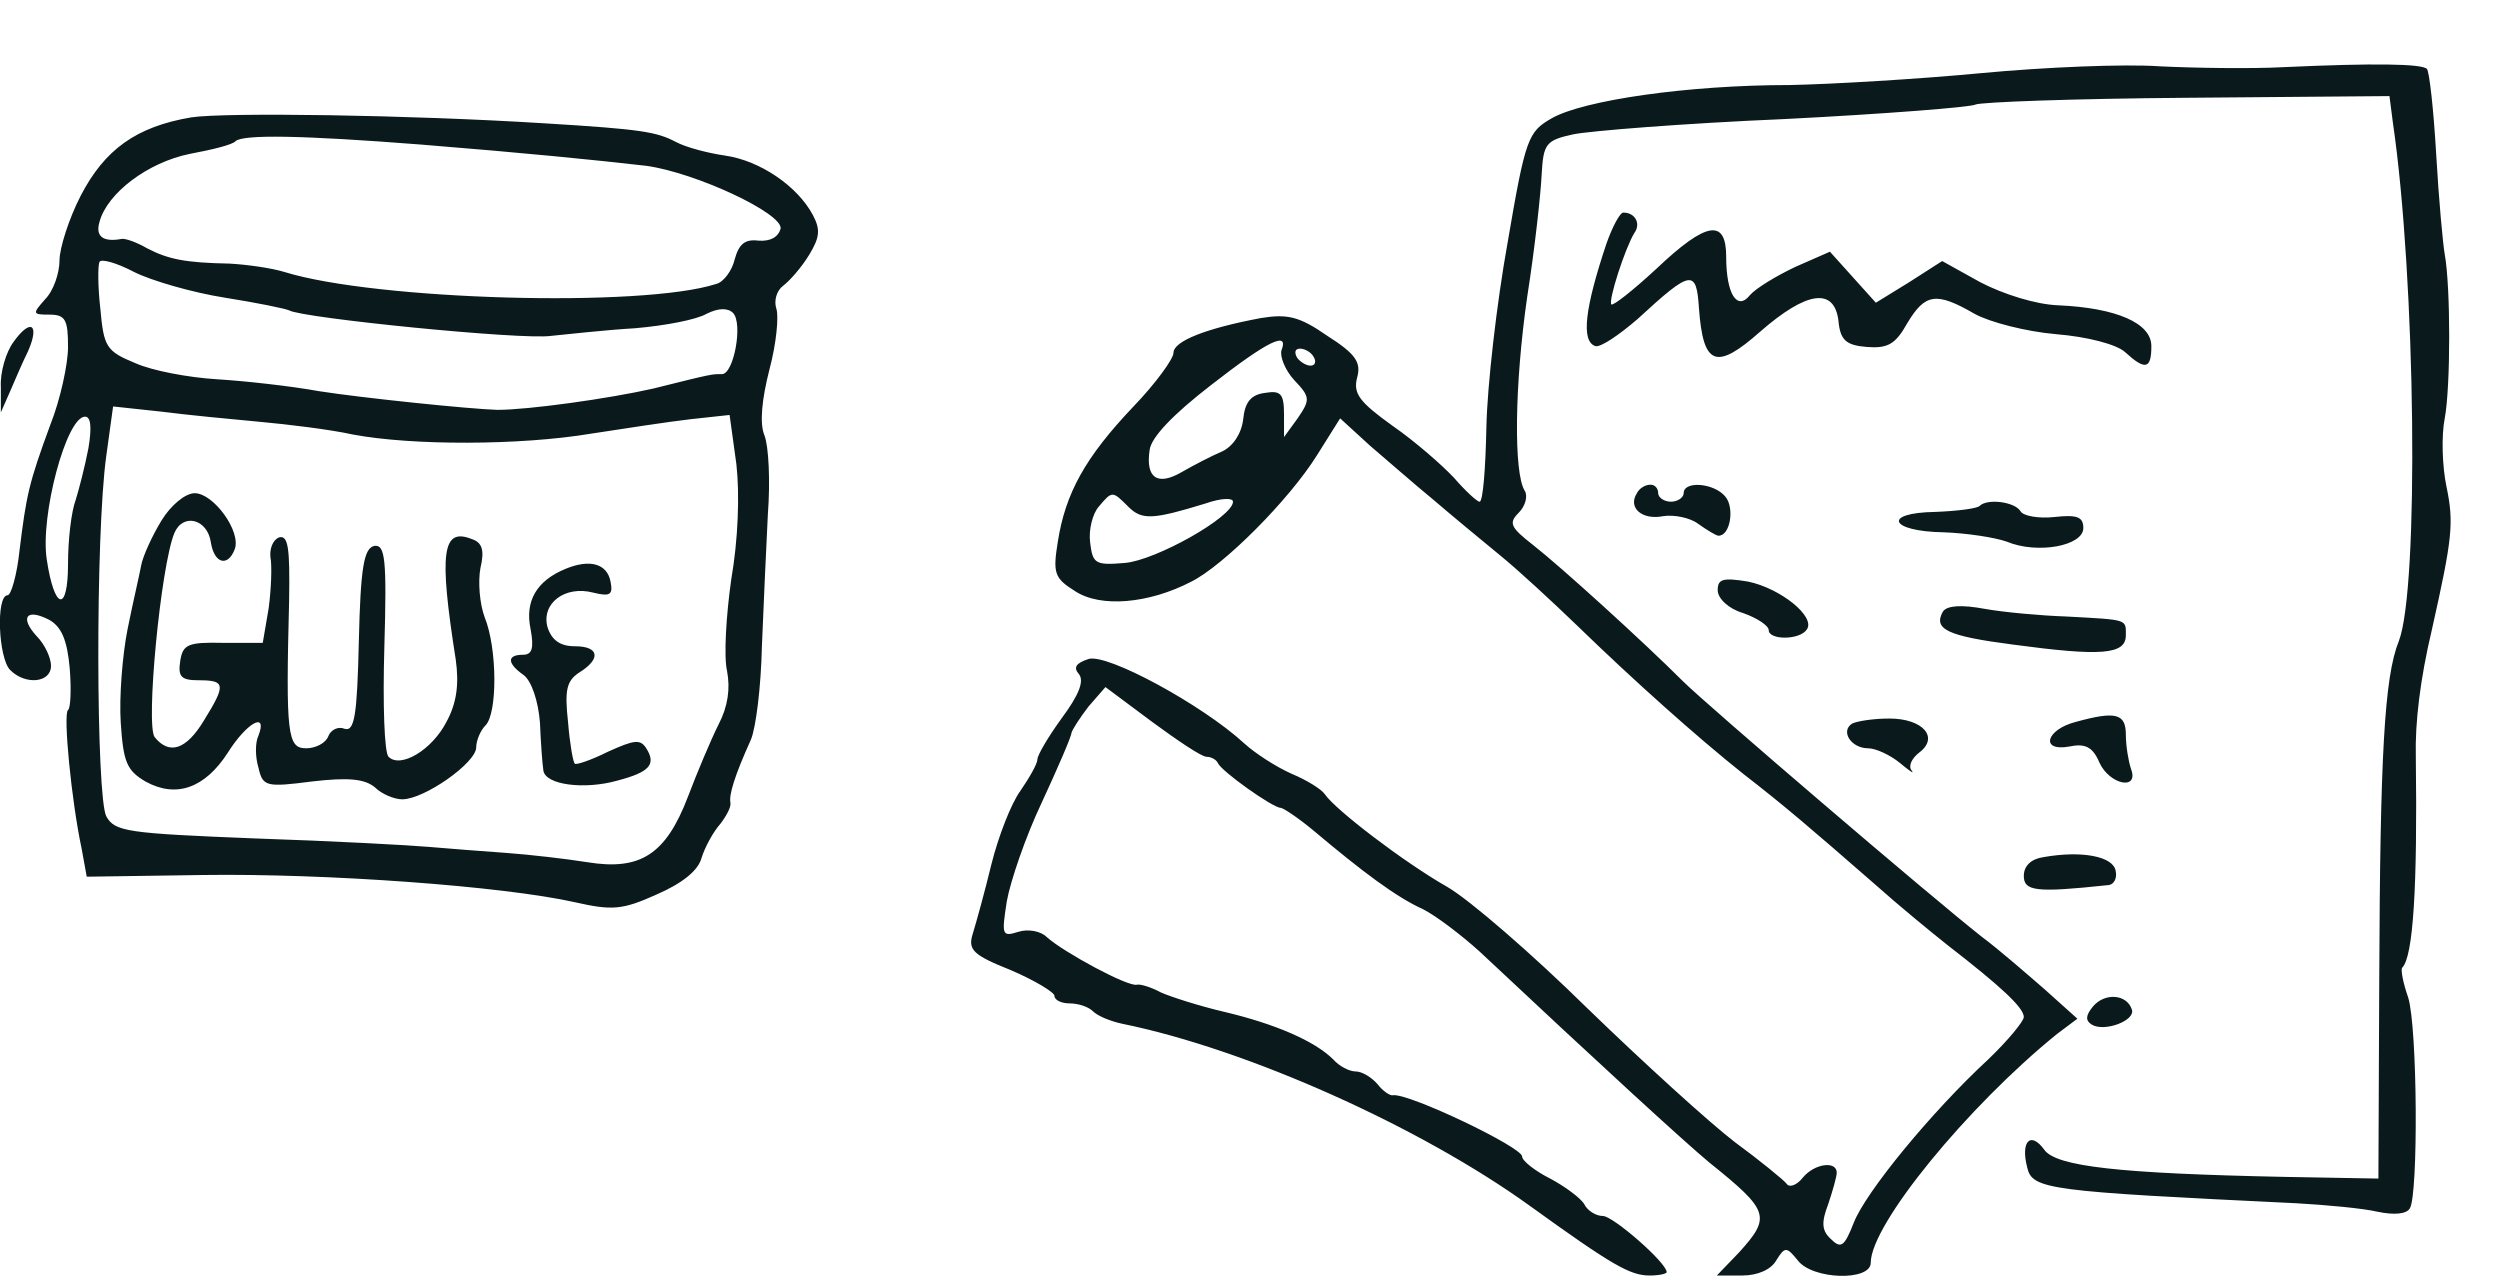
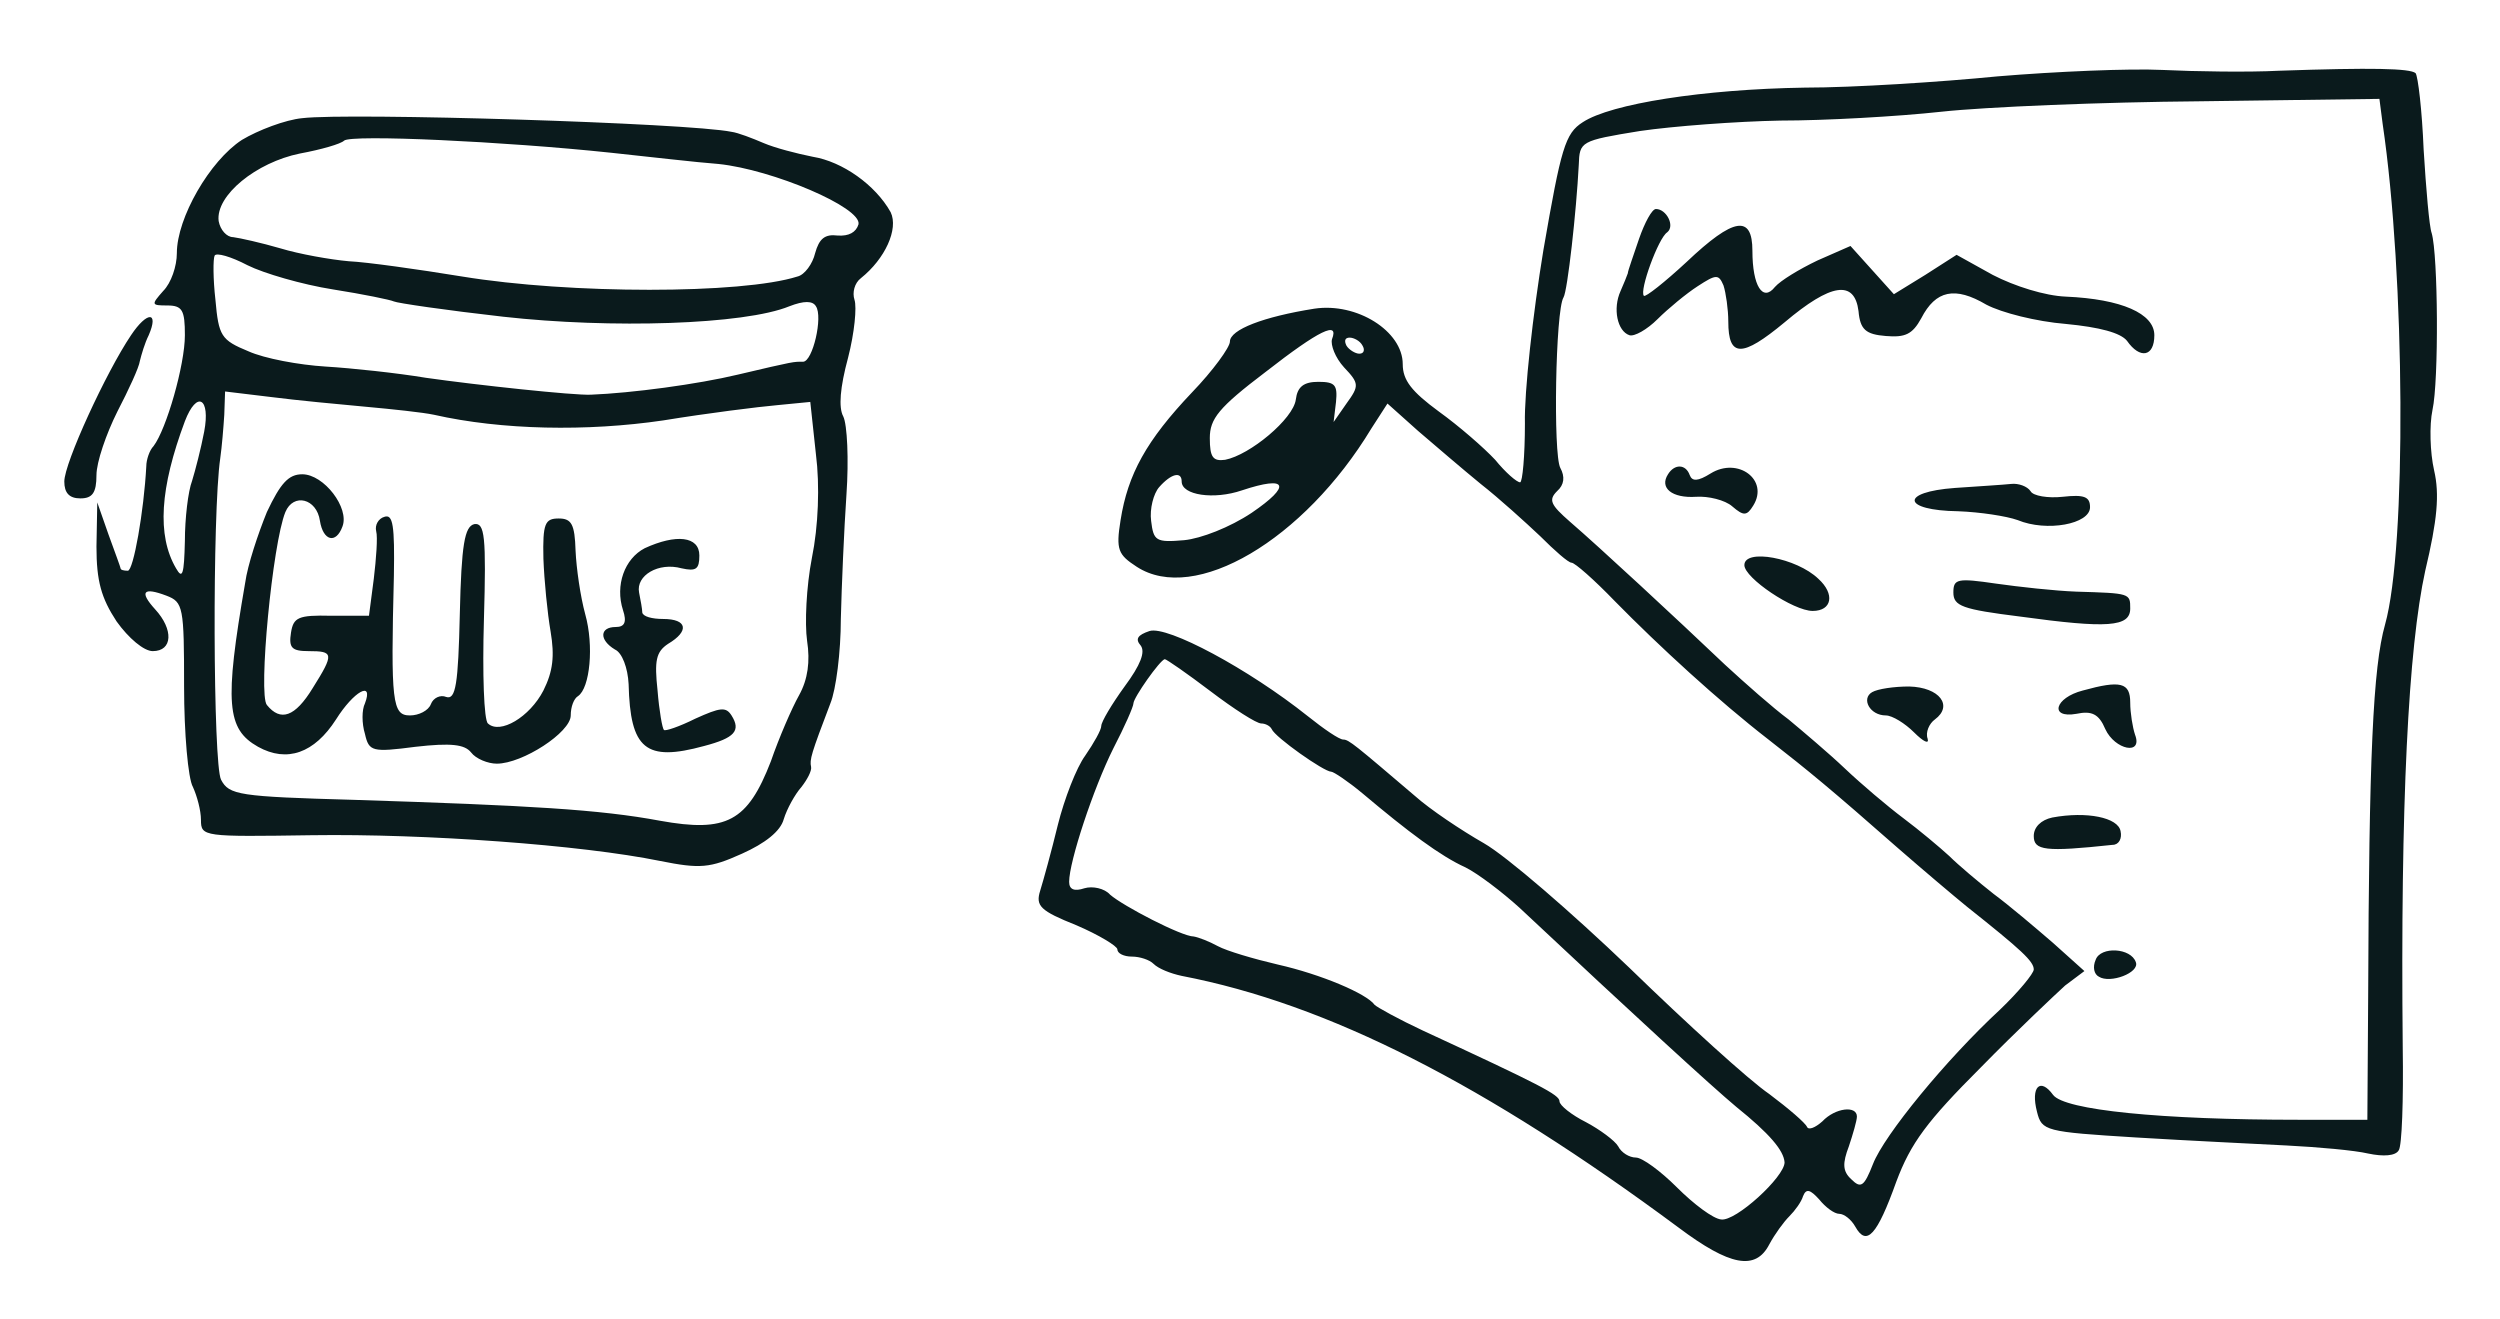
- <svg xmlns="http://www.w3.org/2000/svg" version="1.0" viewBox="0 0 294 150" preserveAspectRatio="xMidYMid meet">
-   <g transform="translate(0,150) scale(0.1,-0.1)" fill="#0a1a1c" stroke="none">
-     <path d="M2330 1414 c-74 -7 -175 -13 -225 -14 -121 0 -243 -18 -280 -39 -28 -16 -31 -23 -52 -146 -13 -72 -24 -169 -25 -217 -1 -49 -4 -88 -8 -88 -3 0 -17 13 -30 28 -14 15 -46 43 -72 61 -39 28 -47 38 -42 57 5 18 -2 28 -35 49 -33 23 -47 26 -78 21 -64 -12 -103 -27 -103 -41 0 -7 -21 -36 -47 -63 -57 -60 -80 -102 -89 -159 -6 -37 -4 -43 20 -58 30 -20 87 -15 137 11 38 19 115 96 148 149 l27 43 35 -32 c20 -17 53 -46 75 -64 21 -18 56 -47 78 -65 21 -17 62 -55 90 -82 68 -66 142 -132 196 -175 49 -38 77 -62 155 -130 28 -25 67 -57 86 -72 62 -48 89 -73 89 -84 0 -5 -19 -28 -42 -50 -67 -62 -144 -156 -158 -192 -11 -28 -15 -31 -27 -19 -11 10 -11 20 -3 41 5 15 10 32 10 37 0 14 -26 11 -40 -6 -7 -9 -16 -12 -19 -7 -3 4 -31 27 -61 49 -30 23 -108 94 -173 157 -65 64 -139 128 -165 143 -51 29 -132 91 -144 109 -4 6 -22 17 -39 24 -18 8 -43 24 -56 36 -49 45 -161 106 -183 99 -15 -5 -18 -10 -11 -18 6 -8 0 -24 -20 -51 -16 -22 -29 -44 -29 -49 0 -5 -9 -21 -20 -37 -11 -15 -26 -54 -34 -86 -8 -33 -18 -69 -22 -82 -6 -19 0 -25 45 -43 28 -12 51 -26 51 -30 0 -5 8 -9 18 -9 10 0 22 -4 27 -9 6 -6 21 -12 35 -15 147 -30 350 -121 479 -214 97 -70 118 -82 141 -82 11 0 20 2 20 4 0 11 -63 66 -75 66 -8 0 -18 6 -22 14 -4 7 -23 21 -40 30 -18 9 -33 21 -33 26 0 11 -134 75 -152 72 -3 -1 -12 5 -18 13 -7 8 -18 15 -26 15 -7 0 -19 6 -26 14 -22 22 -69 42 -128 56 -30 7 -64 18 -75 23 -11 6 -24 10 -28 9 -10 -3 -86 38 -106 56 -7 7 -22 10 -34 6 -19 -6 -19 -3 -13 36 4 23 22 76 41 116 19 41 35 78 35 82 1 4 10 18 20 31 l20 23 55 -41 c30 -22 58 -41 64 -41 5 0 11 -3 13 -7 4 -10 65 -53 74 -53 3 0 21 -12 39 -27 57 -48 97 -78 128 -92 16 -8 46 -31 67 -50 145 -136 240 -223 270 -248 71 -57 73 -64 35 -106 l-26 -27 30 0 c18 0 34 7 40 18 10 16 12 16 25 0 17 -23 86 -25 86 -3 0 45 114 184 219 269 l24 18 -39 35 c-22 19 -54 47 -73 61 -61 48 -325 274 -352 301 -46 46 -144 135 -176 160 -27 21 -29 26 -17 38 8 8 11 20 7 26 -13 21 -12 124 3 228 9 57 16 122 17 144 2 36 5 40 37 47 19 4 131 13 249 18 118 6 219 14 224 17 6 3 117 7 248 8 l239 2 4 -31 c27 -184 31 -548 7 -610 -17 -42 -22 -134 -23 -396 l-1 -236 -111 2 c-193 4 -268 12 -282 32 -16 22 -28 10 -20 -21 6 -26 25 -28 316 -42 36 -2 79 -6 96 -10 19 -4 34 -3 38 4 10 16 9 213 -2 248 -6 17 -9 33 -7 35 13 13 18 95 16 248 -1 40 5 91 19 150 24 107 26 125 17 168 -5 24 -6 60 -2 80 7 37 7 155 0 193 -2 11 -7 64 -10 117 -3 52 -8 98 -11 101 -6 6 -61 7 -169 2 -38 -2 -104 -1 -145 1 -41 3 -136 -1 -210 -8z m-823 -326 c-2 -7 4 -23 15 -35 19 -20 19 -23 4 -45 l-16 -22 0 27 c0 24 -4 28 -22 25 -17 -2 -24 -11 -26 -31 -2 -17 -12 -32 -25 -38 -12 -5 -33 -16 -47 -24 -29 -17 -43 -7 -38 26 2 15 28 42 72 76 68 53 92 64 83 41z m38 -8 c3 -5 2 -10 -4 -10 -5 0 -13 5 -16 10 -3 6 -2 10 4 10 5 0 13 -4 16 -10z m-218 -176 c16 -16 29 -15 91 4 17 6 32 7 32 2 0 -18 -91 -69 -127 -72 -35 -3 -38 -1 -41 24 -2 15 3 34 10 42 16 19 16 19 35 0z M225 1362 c-65 -11 -102 -38 -130 -92 -14 -27 -25 -62 -25 -76 0 -15 -7 -36 -17 -46 -15 -17 -15 -18 5 -18 19 0 22 -6 22 -38 0 -20 -9 -62 -21 -92 -25 -68 -28 -82 -36 -147 -3 -29 -10 -53 -14 -53 -14 0 -11 -74 3 -88 18 -18 48 -15 48 5 0 9 -7 25 -17 35 -20 22 -12 33 15 19 14 -8 21 -23 24 -57 2 -25 1 -47 -2 -49 -6 -4 4 -107 16 -163 l6 -33 137 2 c144 2 352 -13 437 -32 44 -10 56 -9 96 9 30 13 49 28 53 43 4 13 14 31 22 40 7 9 13 20 12 25 -2 9 5 32 24 74 6 14 12 63 13 110 2 47 5 117 7 155 3 39 1 80 -4 93 -6 14 -3 43 6 78 8 30 11 62 8 71 -3 9 0 21 8 27 8 6 22 22 31 37 12 20 13 29 4 46 -18 34 -62 64 -103 70 -21 3 -47 10 -58 16 -23 12 -40 15 -155 22 -160 10 -375 13 -415 7z m270 -32 c124 -10 204 -18 265 -25 58 -8 161 -56 158 -74 -3 -10 -12 -15 -26 -14 -16 2 -23 -4 -28 -22 -3 -13 -13 -27 -22 -29 -87 -28 -400 -19 -507 14 -16 5 -46 9 -65 10 -52 1 -72 5 -97 18 -12 7 -26 12 -30 11 -22 -4 -31 3 -26 20 9 34 57 70 106 80 27 5 51 11 54 15 9 8 77 7 218 -4z m-231 -180 c38 -6 72 -13 76 -15 15 -9 274 -35 308 -30 20 2 65 7 99 9 35 3 72 10 84 17 14 7 25 7 31 1 12 -12 1 -72 -13 -72 -12 0 -9 1 -81 -17 -53 -12 -147 -25 -183 -25 -33 1 -159 14 -210 22 -33 6 -87 12 -120 14 -33 2 -76 10 -96 19 -34 14 -37 19 -41 64 -3 26 -3 51 -1 55 2 4 20 -1 41 -12 20 -10 68 -24 106 -30z m41 -146 c33 -3 83 -9 110 -15 69 -13 196 -13 280 1 39 6 91 14 117 17 l46 5 8 -58 c4 -36 2 -89 -6 -135 -6 -42 -9 -91 -5 -108 4 -21 1 -42 -10 -63 -9 -18 -25 -56 -36 -85 -26 -68 -56 -87 -118 -77 -25 4 -68 9 -96 11 -27 2 -68 5 -90 7 -22 2 -114 7 -205 10 -151 6 -165 8 -175 26 -12 23 -13 331 0 424 l8 58 56 -6 c31 -4 83 -9 116 -12z m-201 -31 c-4 -21 -11 -48 -15 -61 -5 -13 -9 -46 -9 -75 0 -58 -16 -55 -25 5 -8 51 23 168 45 168 7 0 8 -13 4 -37z M190 888 c-11 -18 -22 -42 -24 -53 -2 -11 -10 -45 -16 -75 -6 -30 -10 -80 -8 -110 3 -46 7 -56 29 -69 36 -20 70 -8 97 34 22 35 47 49 36 20 -4 -8 -4 -25 0 -38 5 -22 9 -23 63 -16 43 5 62 3 74 -7 8 -8 23 -14 32 -14 26 0 87 43 87 61 0 8 5 20 11 26 14 14 14 90 -1 127 -6 16 -8 42 -5 58 5 21 2 30 -10 34 -35 14 -39 -15 -19 -142 4 -29 1 -51 -11 -73 -17 -33 -54 -55 -68 -41 -5 4 -7 62 -5 129 3 104 1 121 -12 119 -12 -3 -16 -25 -18 -112 -2 -87 -5 -107 -17 -103 -7 3 -16 -1 -19 -9 -3 -8 -15 -14 -26 -14 -22 0 -24 16 -20 174 1 62 -1 77 -12 74 -7 -3 -11 -13 -10 -23 2 -10 1 -37 -2 -60 l-7 -41 -47 0 c-41 1 -47 -2 -50 -21 -3 -19 1 -23 22 -23 31 0 32 -5 6 -47 -21 -35 -41 -41 -58 -20 -11 13 7 201 23 240 10 24 39 17 43 -11 4 -25 20 -29 28 -8 8 21 -25 66 -47 66 -11 0 -28 -14 -39 -32z M665 831 c-34 -14 -48 -38 -41 -71 4 -22 2 -30 -9 -30 -19 0 -19 -10 1 -24 9 -7 17 -30 19 -56 1 -25 3 -50 4 -56 2 -17 48 -23 87 -12 38 10 46 19 34 38 -7 11 -14 10 -45 -4 -20 -10 -38 -16 -39 -14 -2 1 -6 24 -8 49 -4 37 -2 48 13 58 26 16 24 31 -5 31 -17 0 -27 7 -32 22 -8 28 20 50 54 41 20 -5 23 -2 20 13 -4 21 -24 27 -53 15z M1889 1213 c-25 -75 -30 -114 -13 -120 6 -2 28 13 50 32 63 58 69 59 72 12 5 -67 20 -73 72 -27 55 48 87 52 92 13 2 -23 9 -29 33 -31 25 -2 34 3 48 28 21 35 34 37 79 11 18 -10 61 -21 96 -24 37 -3 71 -12 81 -21 24 -22 31 -20 31 7 0 27 -41 45 -110 48 -26 1 -64 13 -91 27 l-45 25 -39 -25 -39 -24 -27 30 -27 30 -41 -18 c-23 -11 -46 -25 -53 -33 -15 -19 -28 1 -28 45 0 45 -23 42 -82 -14 -27 -25 -51 -44 -53 -42 -4 4 16 66 27 84 8 11 1 24 -13 24 -4 0 -13 -17 -20 -37z M16 1098 c-9 -12 -16 -36 -15 -53 l0 -30 11 25 c6 14 15 35 21 47 14 32 3 39 -17 11z M1925 920 c-11 -17 6 -32 31 -27 13 2 32 -2 41 -9 10 -7 21 -14 24 -14 14 0 19 33 8 46 -13 16 -49 19 -49 4 0 -5 -7 -10 -15 -10 -8 0 -15 5 -15 10 0 6 -4 10 -9 10 -6 0 -13 -4 -16 -10z M2328 905 c-3 -3 -26 -6 -52 -7 -63 -1 -54 -23 10 -24 27 -1 60 -6 74 -11 36 -15 90 -5 90 16 0 13 -7 16 -34 13 -18 -2 -37 1 -40 7 -7 11 -39 15 -48 6z M2020 806 c0 -10 13 -22 30 -27 17 -6 30 -15 30 -20 0 -12 37 -12 45 1 10 15 -31 48 -69 56 -30 5 -36 3 -36 -10z M2285 781 c-12 -21 5 -29 82 -39 104 -14 133 -12 133 11 0 19 3 18 -70 22 -30 1 -74 5 -96 9 -27 5 -44 4 -49 -3z M2178 649 c-14 -9 -1 -29 19 -29 9 0 26 -8 37 -17 12 -10 18 -14 14 -9 -4 5 0 14 9 21 24 18 4 40 -35 40 -19 0 -38 -3 -44 -6z M2441 651 c-35 -9 -42 -35 -8 -29 19 4 28 0 36 -19 12 -26 47 -33 37 -7 -3 9 -6 27 -6 40 0 25 -12 28 -59 15z M2403 492 c-14 -2 -23 -10 -23 -22 0 -18 14 -20 98 -11 8 0 12 8 10 17 -3 17 -40 24 -85 16z M2461 316 c-8 -10 -9 -16 -1 -21 15 -9 52 5 47 18 -6 18 -32 20 -46 3z" />
+ <svg xmlns="http://www.w3.org/2000/svg" version="1.0" viewBox="0 0 311 164" preserveAspectRatio="xMidYMid meet">
+   <g transform="translate(0,164) scale(0.1,-0.1)" fill="#0a1a1c" stroke="none">
+     <path d="M2485 1545 c-71 -7 -179 -14 -240 -14 -126 -2 -241 -20 -276 -43 -22 -14 -27 -32 -49 -159 -13 -79 -24 -177 -23 -216 0 -40 -3 -73 -6 -73 -4 0 -18 12 -31 28 -14 15 -45 42 -70 60 -34 25 -45 39 -45 59 0 41 -57 77 -110 69 -63 -10 -105 -26 -105 -41 0 -7 -21 -36 -47 -63 -57 -60 -80 -102 -89 -159 -6 -37 -3 -43 20 -58 72 -47 208 33 292 172 l20 31 38 -34 c21 -18 56 -48 78 -66 23 -18 56 -48 74 -65 18 -18 35 -33 39 -33 4 0 28 -21 54 -48 55 -56 129 -124 191 -172 50 -39 78 -62 161 -135 31 -27 70 -60 86 -73 68 -54 83 -68 83 -78 0 -5 -19 -28 -42 -50 -67 -62 -144 -156 -158 -192 -11 -28 -15 -31 -27 -19 -11 10 -11 20 -3 41 5 15 10 32 10 37 0 14 -27 11 -43 -6 -9 -8 -17 -11 -19 -7 -2 5 -23 23 -47 41 -25 17 -103 88 -174 157 -72 69 -153 139 -181 155 -28 16 -67 42 -86 59 -74 63 -82 70 -89 70 -5 0 -24 13 -44 29 -74 59 -175 113 -197 106 -15 -5 -18 -10 -11 -18 6 -8 0 -24 -20 -51 -16 -22 -29 -44 -29 -49 0 -5 -9 -21 -20 -37 -11 -15 -26 -54 -34 -86 -8 -33 -18 -69 -22 -82 -6 -19 0 -25 45 -43 28 -12 51 -26 51 -30 0 -5 8 -9 18 -9 10 0 22 -4 27 -9 6 -6 21 -12 35 -15 182 -35 378 -135 618 -313 64 -48 96 -54 113 -21 7 13 18 28 25 35 7 7 15 18 17 25 4 10 9 8 20 -4 8 -10 19 -18 25 -18 6 0 15 -7 20 -16 14 -25 27 -11 51 56 18 48 38 75 105 142 45 46 93 91 105 102 l24 18 -39 35 c-22 19 -55 47 -74 61 -19 15 -44 36 -55 47 -12 11 -37 32 -57 47 -20 15 -53 43 -73 62 -20 19 -52 46 -70 61 -19 14 -54 45 -79 68 -61 58 -157 147 -193 178 -24 21 -27 27 -16 38 9 8 10 18 4 29 -9 17 -6 196 4 212 5 8 16 107 19 165 1 29 2 30 76 42 41 6 120 12 175 13 55 0 145 5 200 11 55 6 200 12 322 13 l223 3 4 -31 c28 -189 30 -527 3 -623 -15 -53 -20 -165 -21 -462 l-1 -154 -85 0 c-172 0 -292 12 -306 31 -16 22 -28 10 -20 -21 6 -24 10 -25 123 -32 65 -4 150 -8 188 -10 39 -2 84 -6 101 -10 19 -4 34 -3 38 4 4 5 6 63 5 128 -3 304 7 497 28 593 15 63 18 95 11 125 -5 22 -6 56 -2 75 8 36 7 193 -1 220 -3 8 -7 55 -10 104 -2 49 -7 91 -10 95 -7 6 -54 7 -170 3 -38 -2 -104 -1 -145 1 -41 2 -133 -2 -205 -8z m-828 -327 c-2 -7 4 -23 15 -35 19 -20 19 -23 3 -45 l-16 -23 3 25 c2 21 -1 25 -22 25 -18 0 -26 -6 -28 -22 -3 -24 -57 -69 -88 -75 -15 -2 -19 3 -19 27 0 24 11 38 69 82 68 53 92 64 83 41z m38 -8 c3 -5 2 -10 -4 -10 -5 0 -13 5 -16 10 -3 6 -2 10 4 10 5 0 13 -4 16 -10z m-225 -169 c0 -17 40 -23 75 -11 57 19 62 6 12 -28 -27 -18 -63 -32 -84 -34 -35 -3 -38 -1 -41 24 -2 15 3 34 10 42 15 17 28 20 28 7z m36 -261 c29 -22 57 -40 63 -40 5 0 11 -3 13 -7 4 -10 65 -53 74 -53 3 0 21 -12 39 -27 57 -48 97 -78 128 -92 16 -8 46 -31 67 -50 145 -136 240 -223 270 -248 41 -33 59 -54 60 -69 0 -18 -61 -74 -79 -71 -10 1 -34 19 -55 40 -20 20 -43 37 -51 37 -8 0 -18 6 -22 14 -4 7 -23 21 -40 30 -18 9 -33 21 -33 26 0 8 -23 20 -170 88 -30 14 -57 29 -60 32 -10 14 -67 38 -120 50 -30 7 -64 17 -75 23 -11 6 -24 11 -30 12 -15 0 -88 38 -104 52 -7 8 -22 11 -32 8 -12 -4 -19 -2 -19 8 0 25 30 116 55 166 14 27 25 52 25 56 0 7 33 54 39 55 2 0 28 -18 57 -40z M376 1493 c-21 -2 -55 -15 -75 -27 -40 -26 -81 -97 -81 -141 0 -16 -7 -37 -17 -47 -15 -17 -15 -18 5 -18 19 0 22 -6 22 -37 0 -37 -23 -117 -39 -138 -5 -5 -9 -17 -9 -25 -3 -56 -16 -130 -23 -130 -5 0 -9 1 -9 3 0 1 -7 20 -15 42 l-14 40 -1 -55 c0 -43 6 -64 25 -93 15 -21 34 -37 45 -37 25 0 26 27 3 52 -20 22 -15 28 14 17 21 -8 22 -14 22 -113 0 -58 5 -115 11 -125 5 -11 10 -29 10 -41 0 -21 3 -21 138 -19 141 2 335 -12 433 -32 50 -10 62 -9 102 9 29 13 48 28 52 43 4 13 14 31 22 40 7 9 13 20 12 25 -2 9 0 16 24 79 7 17 13 64 13 105 1 41 4 111 7 155 3 43 1 87 -4 97 -6 11 -4 36 6 73 8 31 11 63 8 72 -3 9 0 21 8 27 30 24 47 61 37 82 -19 34 -60 63 -97 69 -20 4 -47 11 -61 17 -14 6 -32 13 -40 14 -53 11 -476 24 -534 17z m384 -43 c47 -5 107 -12 134 -14 67 -7 178 -54 174 -75 -3 -10 -12 -15 -26 -14 -16 2 -23 -4 -28 -22 -3 -13 -13 -27 -22 -29 -69 -22 -283 -22 -417 0 -55 9 -119 18 -141 19 -23 2 -62 9 -85 16 -24 7 -51 13 -59 14 -8 0 -16 9 -18 20 -4 32 47 73 101 84 27 5 51 12 55 16 8 8 200 -1 332 -15z m-346 -170 c38 -6 72 -13 76 -15 4 -2 65 -11 136 -19 134 -15 300 -10 356 13 18 7 29 7 33 0 9 -13 -4 -69 -16 -69 -12 0 -9 1 -81 -16 -50 -12 -132 -23 -183 -25 -21 -1 -142 12 -205 21 -36 6 -92 12 -125 14 -33 2 -76 10 -96 19 -34 14 -37 19 -41 64 -3 26 -3 51 -1 55 2 4 20 -1 41 -12 20 -10 68 -24 106 -30z m41 -146 c33 -3 71 -7 85 -10 84 -19 190 -21 285 -7 55 9 119 17 142 19 l41 4 7 -65 c5 -39 3 -90 -5 -129 -7 -36 -9 -82 -6 -103 4 -26 1 -48 -10 -68 -9 -16 -25 -53 -35 -82 -29 -75 -55 -89 -138 -74 -75 14 -162 19 -381 26 -143 4 -155 6 -165 25 -10 19 -11 332 -1 400 2 14 4 38 5 54 l1 29 58 -7 c31 -4 84 -9 117 -12z m-201 -31 c-4 -21 -11 -48 -15 -61 -5 -13 -9 -47 -9 -75 -1 -42 -3 -48 -11 -34 -24 41 -20 100 11 183 15 39 32 29 24 -13z M332 1003 c-11 -27 -24 -66 -27 -88 -26 -150 -23 -182 16 -204 36 -20 70 -8 97 34 22 35 47 49 36 20 -4 -8 -4 -25 0 -38 5 -22 9 -23 63 -16 44 5 61 3 69 -7 6 -8 21 -14 32 -14 32 0 92 39 92 60 0 11 4 21 9 24 15 10 20 63 9 102 -6 22 -11 57 -12 79 -1 33 -5 40 -21 40 -17 0 -20 -6 -19 -50 1 -27 5 -68 9 -91 5 -30 3 -49 -9 -73 -17 -33 -54 -55 -69 -41 -5 4 -7 62 -5 129 3 104 1 121 -12 119 -12 -3 -16 -25 -18 -112 -2 -87 -5 -107 -17 -103 -7 3 -16 -1 -19 -9 -3 -8 -15 -14 -26 -14 -22 0 -24 16 -20 174 1 62 -1 77 -12 73 -7 -2 -12 -10 -10 -18 2 -7 0 -34 -3 -59 l-6 -46 -47 0 c-41 1 -47 -2 -50 -21 -3 -19 1 -23 22 -23 31 0 32 -3 5 -46 -22 -36 -40 -42 -57 -21 -11 13 7 201 23 240 10 24 39 17 43 -11 4 -25 20 -29 28 -7 9 23 -23 65 -50 65 -17 0 -27 -11 -44 -47z M802 958 c-25 -13 -37 -46 -27 -77 5 -15 2 -21 -9 -21 -20 0 -21 -16 -1 -28 9 -4 16 -23 17 -43 2 -81 21 -97 94 -77 38 10 46 19 34 38 -7 11 -14 10 -45 -4 -20 -10 -38 -16 -39 -14 -2 1 -6 24 -8 49 -4 37 -2 48 13 58 27 16 24 31 -6 31 -14 0 -25 3 -26 8 0 4 -2 15 -4 25 -4 21 24 38 53 30 18 -4 22 -1 22 16 0 24 -29 27 -68 9z M2039 1343 c-7 -21 -14 -40 -14 -43 -1 -3 -5 -13 -9 -22 -10 -22 -4 -50 11 -55 6 -2 22 7 35 20 13 13 36 32 50 41 23 15 26 15 32 1 3 -9 6 -30 6 -45 0 -45 17 -45 70 -1 58 49 87 53 92 14 2 -23 9 -29 34 -31 24 -2 33 2 44 22 18 35 42 40 81 17 19 -10 62 -21 99 -24 42 -4 68 -11 76 -21 16 -23 34 -20 34 7 0 27 -41 45 -110 48 -26 1 -64 13 -91 27 l-45 25 -39 -25 -39 -24 -27 30 -27 30 -41 -18 c-23 -11 -46 -25 -53 -33 -15 -19 -28 1 -28 45 0 45 -23 42 -82 -14 -27 -25 -51 -44 -53 -42 -6 6 18 72 29 79 10 8 -1 29 -14 29 -5 0 -14 -17 -21 -37z M163 1223 c-31 -46 -83 -159 -83 -182 0 -14 6 -21 20 -21 15 0 20 7 20 29 0 16 12 51 26 79 14 27 27 55 28 63 2 8 6 22 11 32 13 30 -2 30 -22 0z M2075 1050 c-11 -17 5 -30 35 -28 15 1 36 -4 45 -12 14 -12 18 -12 26 1 20 32 -19 61 -53 40 -16 -10 -23 -10 -26 -2 -5 14 -19 14 -27 1z M2432 1033 c-69 -5 -66 -28 4 -29 27 -1 60 -6 74 -11 36 -15 90 -5 90 16 0 13 -7 16 -34 13 -18 -2 -37 1 -40 7 -4 6 -15 10 -24 9 -9 -1 -41 -3 -70 -5z M2170 937 c0 -16 61 -57 85 -57 24 0 28 21 7 40 -27 26 -92 38 -92 17z M2430 903 c0 -17 11 -21 83 -30 109 -15 137 -13 137 10 0 19 0 19 -67 21 -27 1 -72 6 -100 10 -48 7 -53 6 -53 -11z M2329 779 c-14 -8 -3 -29 17 -29 8 0 24 -10 35 -21 12 -12 19 -15 17 -8 -3 8 2 19 9 24 23 17 6 40 -32 41 -19 0 -39 -3 -46 -7z M2591 781 c-35 -9 -42 -35 -8 -29 19 4 28 0 36 -19 12 -26 47 -33 37 -7 -3 9 -6 27 -6 40 0 25 -12 28 -59 15z M2553 623 c-14 -3 -23 -12 -23 -23 0 -18 14 -20 98 -11 8 0 12 8 10 17 -3 17 -42 25 -85 17z M2607 446 c-4 -9 -2 -18 4 -21 14 -9 51 5 46 18 -6 18 -44 20 -50 3z" />
  </g>
</svg>
